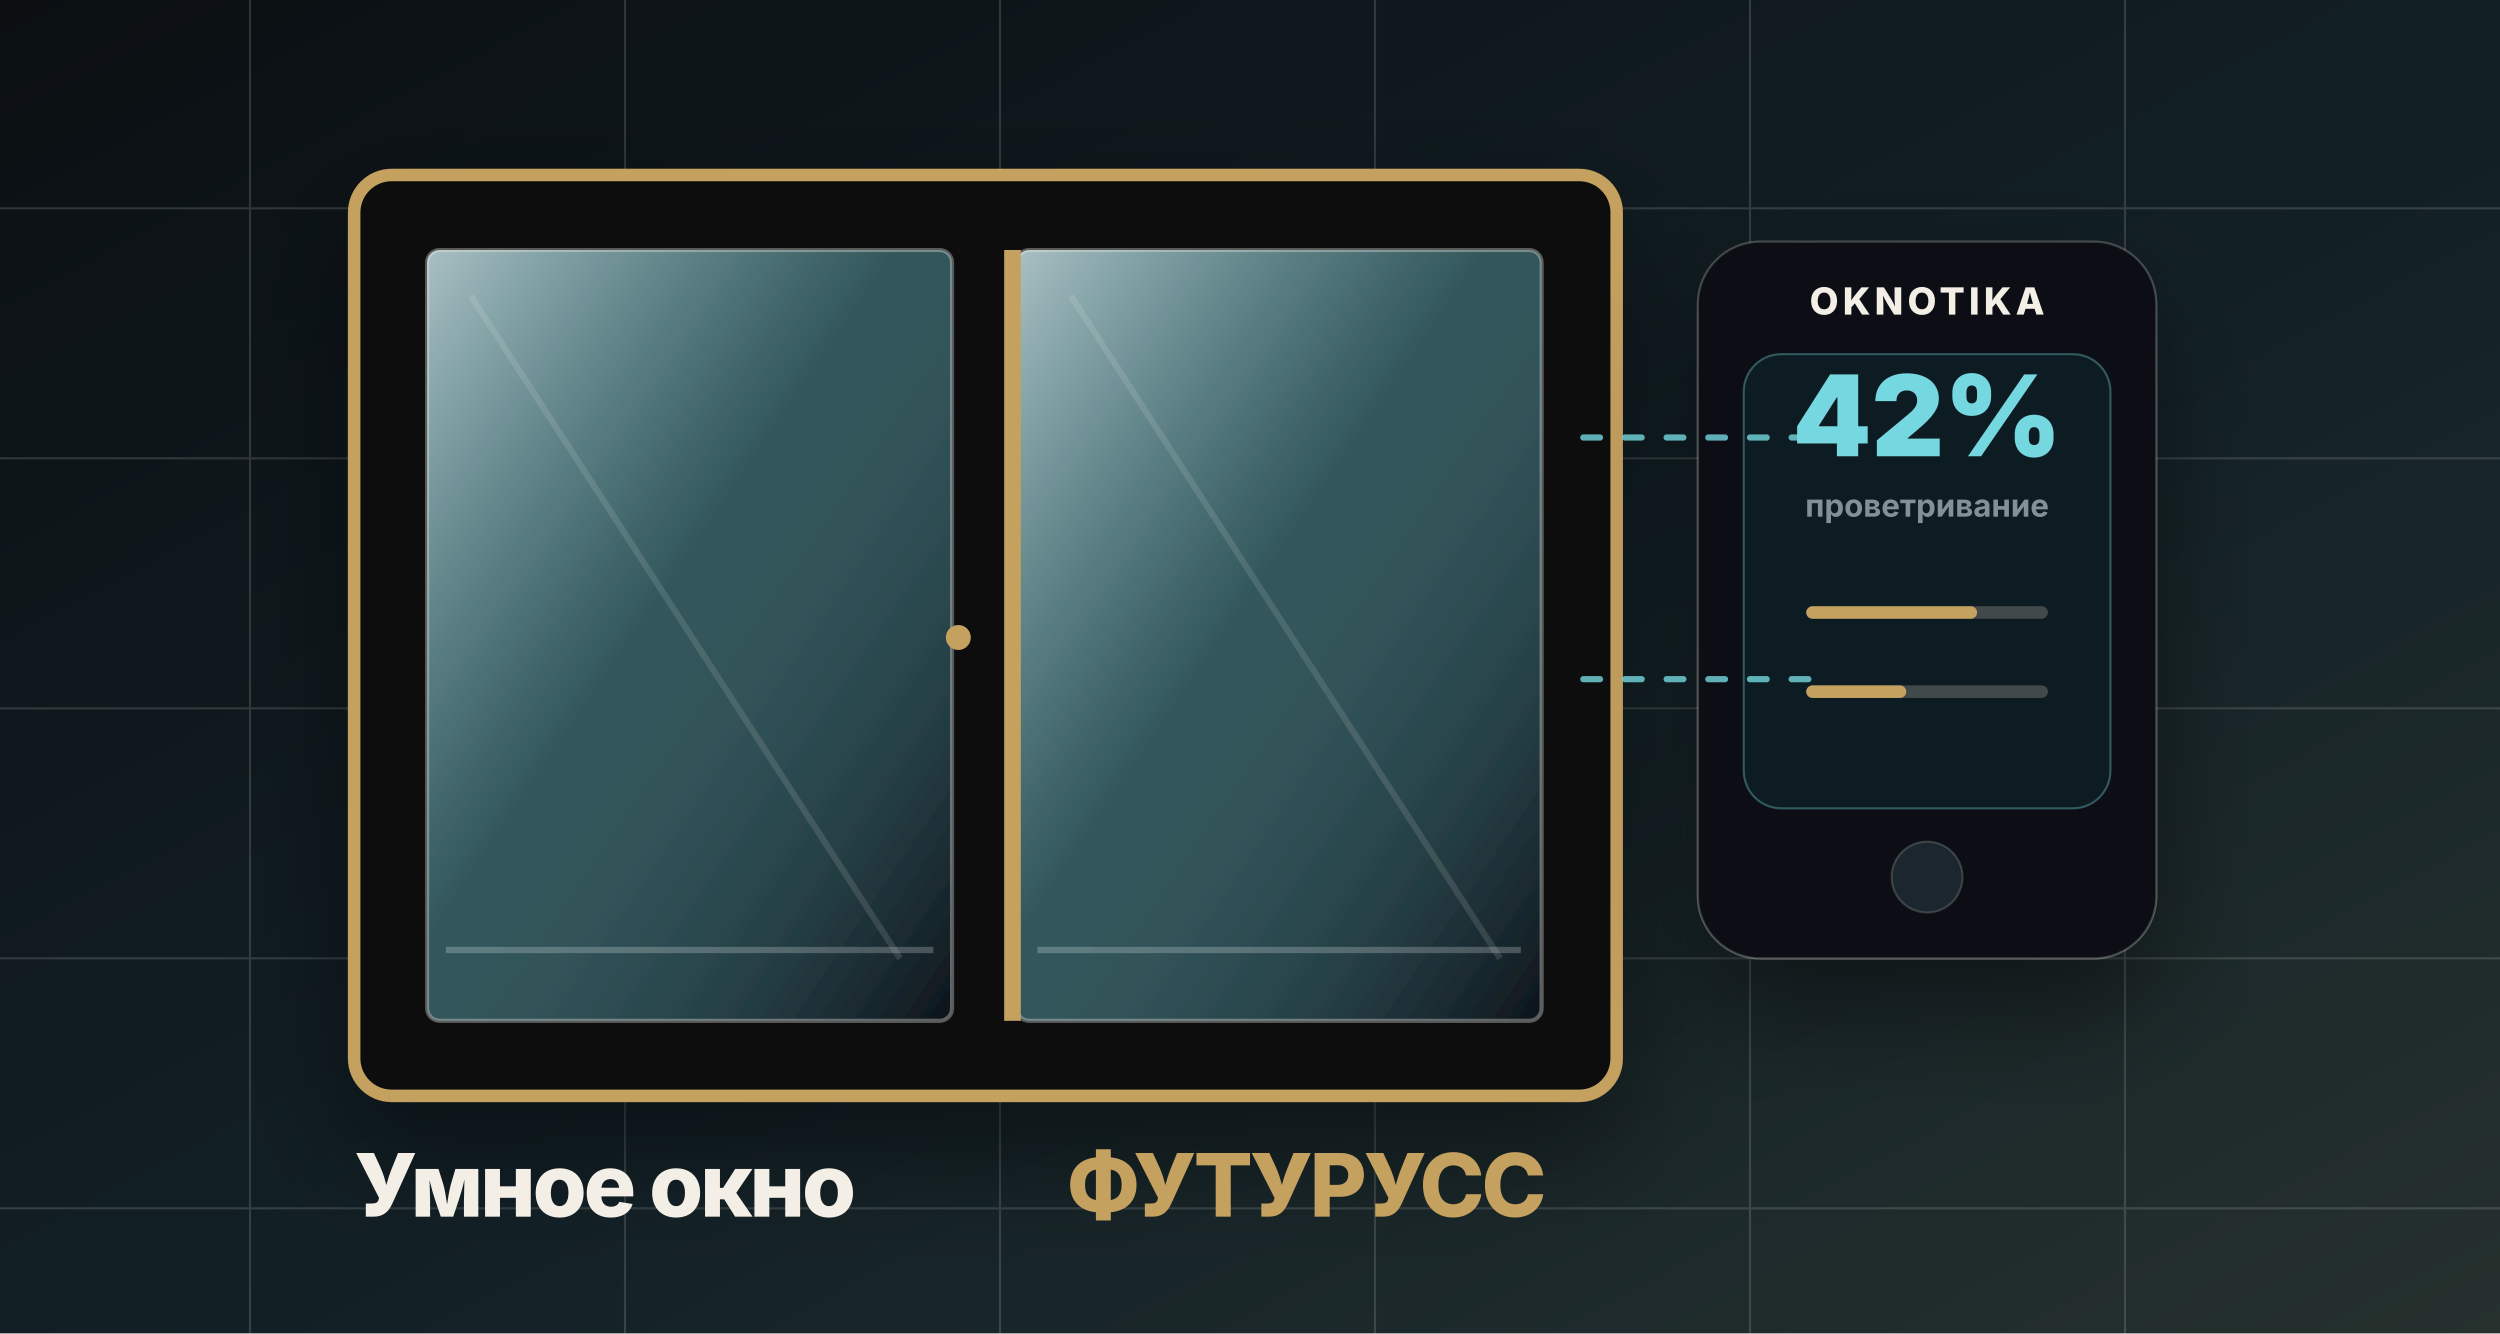
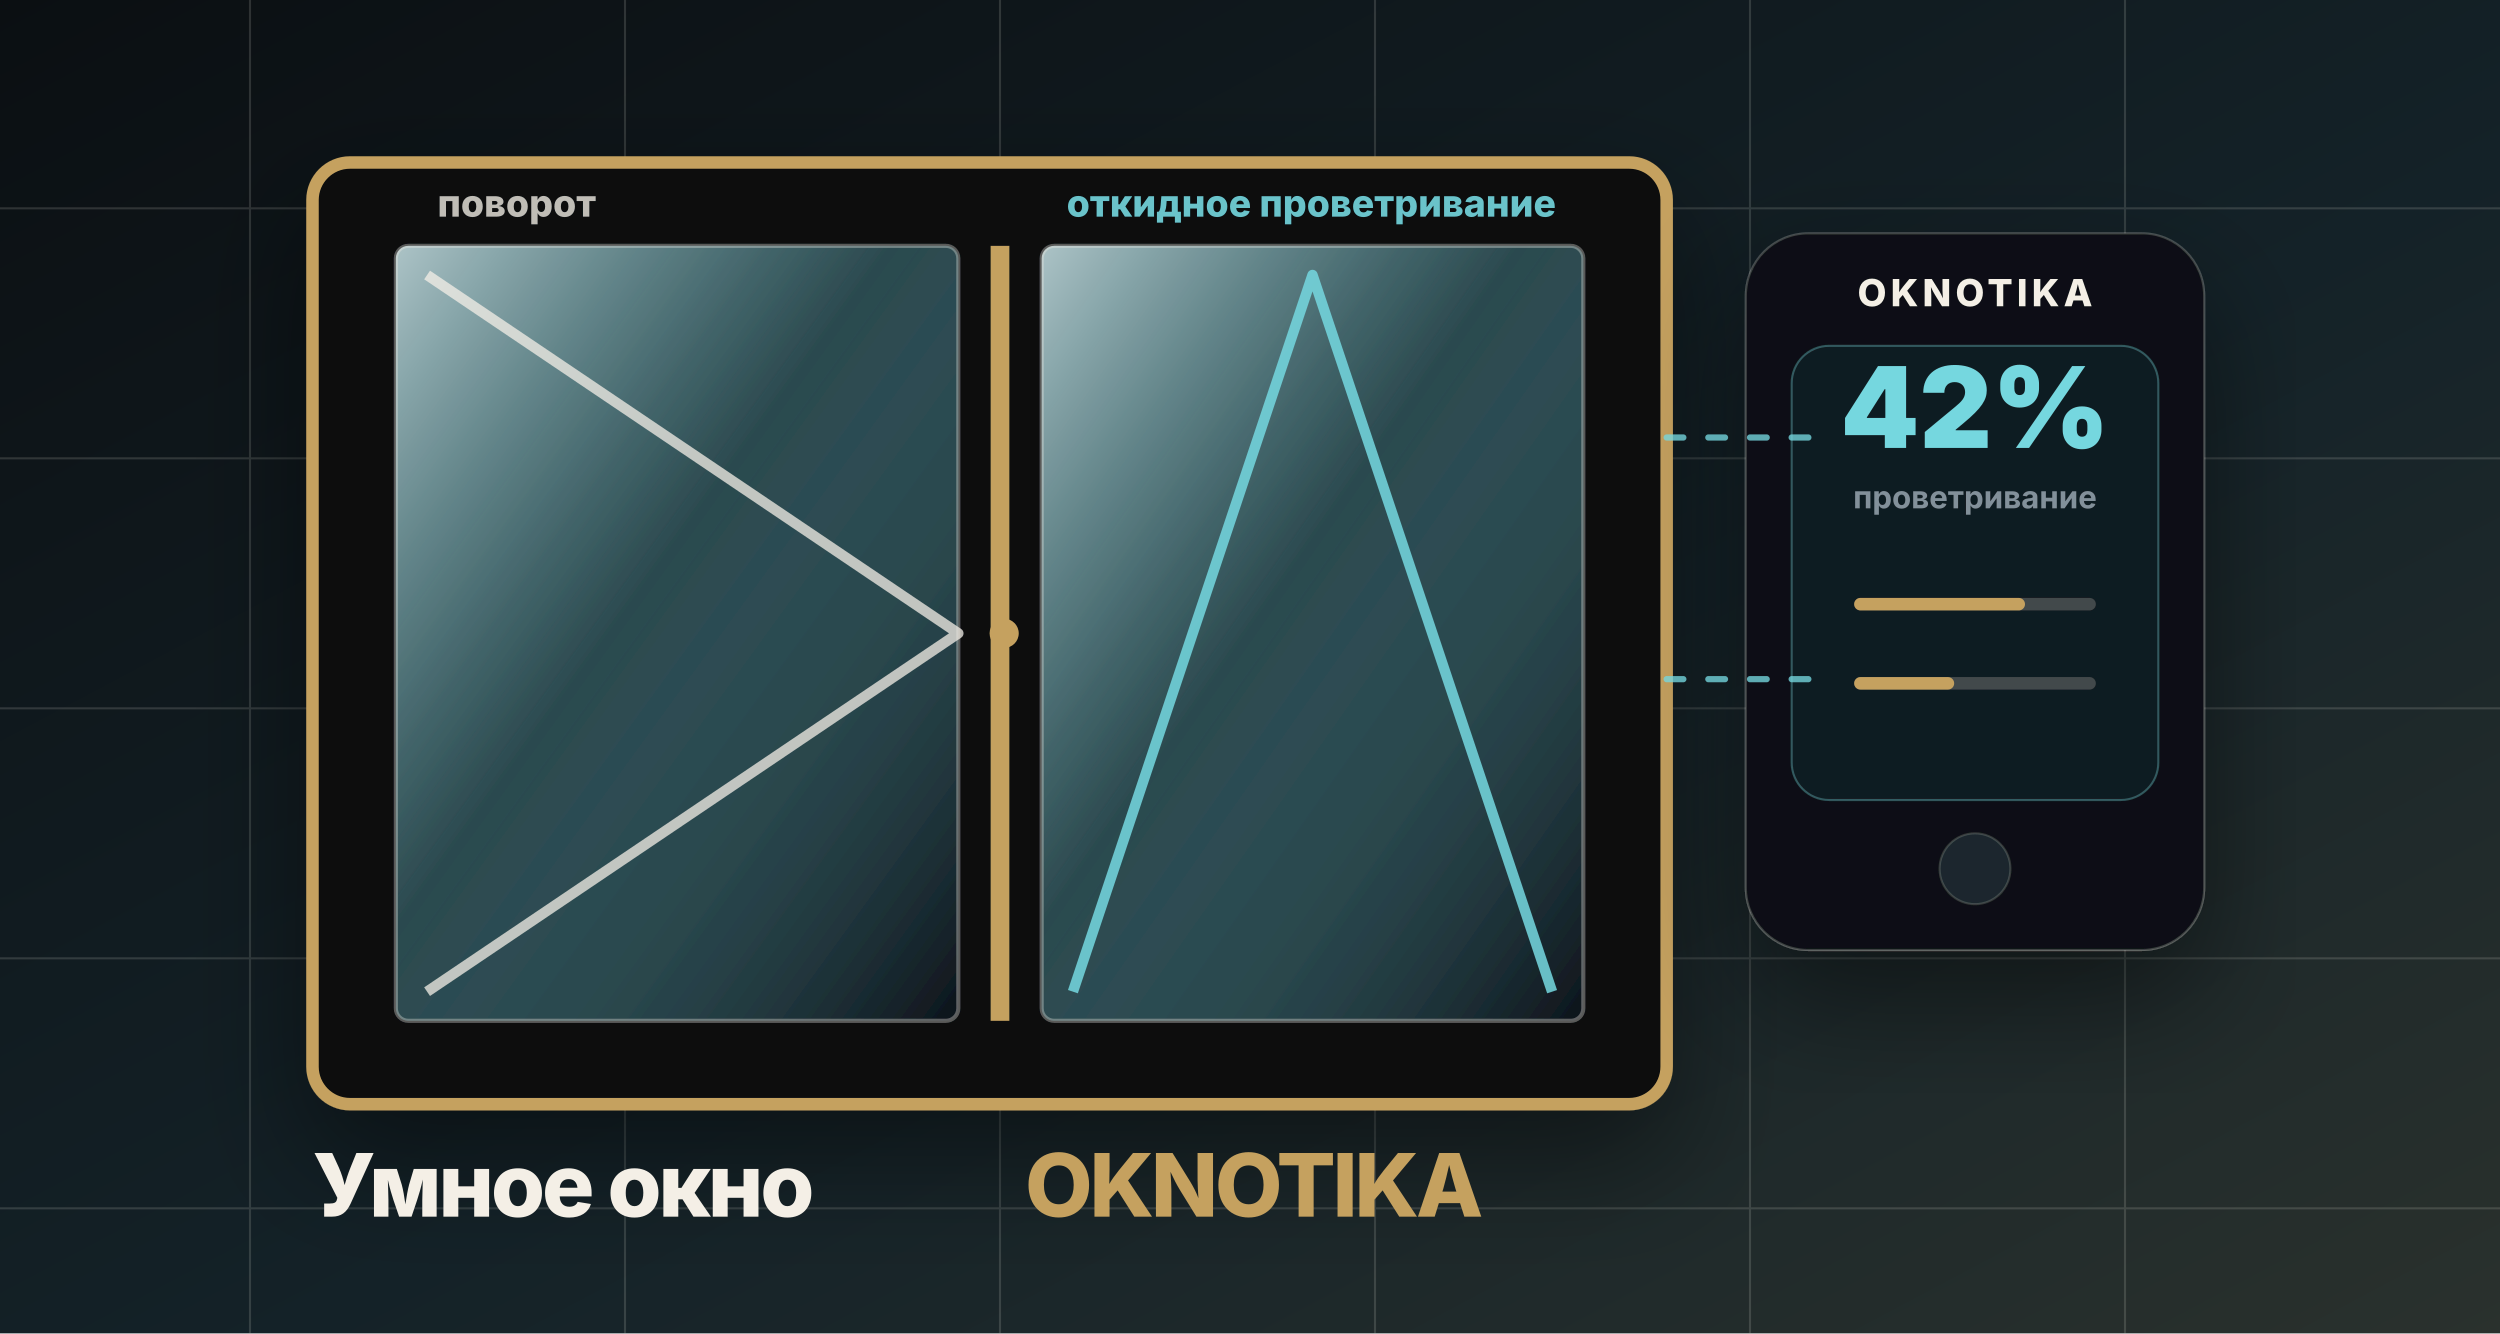
<svg xmlns="http://www.w3.org/2000/svg" viewBox="0 0 1200 640" role="img" aria-labelledby="title desc">
  <defs>
    <linearGradient id="bg" x1="0" y1="0" x2="1" y2="1">
      <stop offset="0" stop-color="#0b0f12" />
-       <stop offset="0.55" stop-color="#122026" />
-       <stop offset="1" stop-color="#26312e" />
+       <stop offset="0.56" stop-color="#142228" />
+       <stop offset="1" stop-color="#2a312d" />
    </linearGradient>
    <linearGradient id="glass" x1="0" y1="0" x2="1" y2="1">
-       <stop offset="0" stop-color="#dffcff" stop-opacity="0.75" />
-       <stop offset="0.45" stop-color="#80dce6" stop-opacity="0.36" />
-       <stop offset="1" stop-color="#101820" stop-opacity="0.7" />
+       <stop offset="0" stop-color="#dffcff" stop-opacity="0.76" />
+       <stop offset="0.44" stop-color="#80dce6" stop-opacity="0.30" />
+       <stop offset="1" stop-color="#101820" stop-opacity="0.72" />
    </linearGradient>
    <filter id="shadow" x="-20%" y="-20%" width="140%" height="140%">
      <feDropShadow dx="0" dy="24" stdDeviation="28" flood-color="#000" flood-opacity="0.45" />
    </filter>
  </defs>
  <rect width="1200" height="640" fill="url(#bg)" />
-   <g opacity="0.16" stroke="#f4efe6" stroke-width="1">
+   <g opacity="0.15" stroke="#f4efe6" stroke-width="1">
    <path d="M0 100h1200M0 220h1200M0 340h1200M0 460h1200M0 580h1200" />
    <path d="M120 0v640M300 0v640M480 0v640M660 0v640M840 0v640M1020 0v640" />
  </g>
  <g filter="url(#shadow)">
-     <rect x="170" y="84" width="606" height="442" rx="18" fill="#070b0e" stroke="#c5a15f" stroke-width="6" />
-     <rect x="205" y="120" width="252" height="370" rx="6" fill="url(#glass)" stroke="#f4efe6" stroke-opacity="0.35" stroke-width="2" />
-     <rect x="488" y="120" width="252" height="370" rx="6" fill="url(#glass)" stroke="#f4efe6" stroke-opacity="0.35" stroke-width="2" />
-     <path d="M486 120v370" stroke="#c5a15f" stroke-width="8" />
-     <path d="M214 456h234M498 456h232" stroke="#fff" stroke-opacity="0.22" stroke-width="3" />
-     <circle cx="460" cy="306" r="6" fill="#c5a15f" />
-     <path d="M226 142l206 318M514 142l206 318" stroke="#f4efe6" stroke-opacity="0.13" stroke-width="3" />
+     <rect x="150" y="78" width="650" height="452" rx="18" fill="#070b0e" stroke="#c5a15f" stroke-width="6" />
+     <rect x="190" y="118" width="270" height="372" rx="6" fill="url(#glass)" stroke="#f4efe6" stroke-opacity="0.35" stroke-width="2" />
+     <rect x="500" y="118" width="260" height="372" rx="6" fill="url(#glass)" stroke="#f4efe6" stroke-opacity="0.35" stroke-width="2" />
+     <path d="M480 118v372" stroke="#c5a15f" stroke-width="9" />
+     <circle cx="482" cy="304" r="7" fill="#c5a15f" />
+     <path d="M205 132 L460 304 L205 476" fill="none" stroke="#f4efe6" stroke-opacity="0.75" stroke-width="5" stroke-linejoin="round" />
+     <text x="210" y="104" font-family="Inter, Arial, sans-serif" font-size="18" font-weight="800" fill="#f4efe6" opacity="0.78">поворот</text>
+     <path d="M515 476 L630 132 L745 476" fill="none" stroke="#74d7df" stroke-opacity="0.86" stroke-width="5" stroke-linejoin="round" />
+     <text x="512" y="104" font-family="Inter, Arial, sans-serif" font-size="18" font-weight="800" fill="#74d7df" opacity="0.9">откидное проветривание</text>
  </g>
-   <g transform="translate(815 116)" filter="url(#shadow)">
+   <g transform="translate(838 112)" filter="url(#shadow)">
    <rect width="220" height="344" rx="30" fill="#0c1115" stroke="#f4efe6" stroke-opacity="0.22" />
    <rect x="22" y="54" width="176" height="218" rx="18" fill="#111b20" stroke="#74d7df" stroke-opacity="0.35" />
    <circle cx="110" cy="305" r="17" fill="#1b282d" stroke="#f4efe6" stroke-opacity="0.18" />
    <text x="110" y="35" text-anchor="middle" font-family="Inter, Arial, sans-serif" font-size="18" font-weight="800" fill="#f4efe6" letter-spacing="2">OKNOTIKA</text>
    <text x="110" y="103" text-anchor="middle" font-family="Inter, Arial, sans-serif" font-size="54" font-weight="900" fill="#74d7df">42%</text>
    <text x="110" y="132" text-anchor="middle" font-family="Inter, Arial, sans-serif" font-size="15" font-weight="700" fill="#82909a">проветривание</text>
    <path d="M55 178h110M55 216h110" stroke="#f4efe6" stroke-opacity="0.22" stroke-width="6" stroke-linecap="round" />
    <path d="M55 178h76M55 216h42" stroke="#c5a15f" stroke-width="6" stroke-linecap="round" />
  </g>
-   <g fill="none" stroke="#74d7df" stroke-width="3" stroke-linecap="round" stroke-dasharray="8 12" opacity="0.8">
-     <path d="M760 210c52 0 66 0 108 0" />
-     <path d="M760 326c58 0 74 0 108 0" />
+   <g fill="none" stroke="#74d7df" stroke-width="3" stroke-linecap="round" stroke-dasharray="8 12" opacity="0.78">
+     <path d="M800 210c34 0 45 0 72 0" />
+     <path d="M800 326c38 0 50 0 72 0" />
  </g>
  <g font-family="Inter, Arial, sans-serif" font-weight="800">
-     <text x="170" y="584" fill="#f4efe6" font-size="42" letter-spacing="-1.5">Умное окно</text>
-     <text x="512" y="584" fill="#c5a15f" font-size="42" letter-spacing="-1.5">ФУТУРУСС</text>
+     <text x="150" y="584" fill="#f4efe6" font-size="42" letter-spacing="-1.5">Умное окно</text>
+     <text x="492" y="584" fill="#c5a15f" font-size="42" letter-spacing="-1.5">OKNOTIKA</text>
  </g>
</svg>
